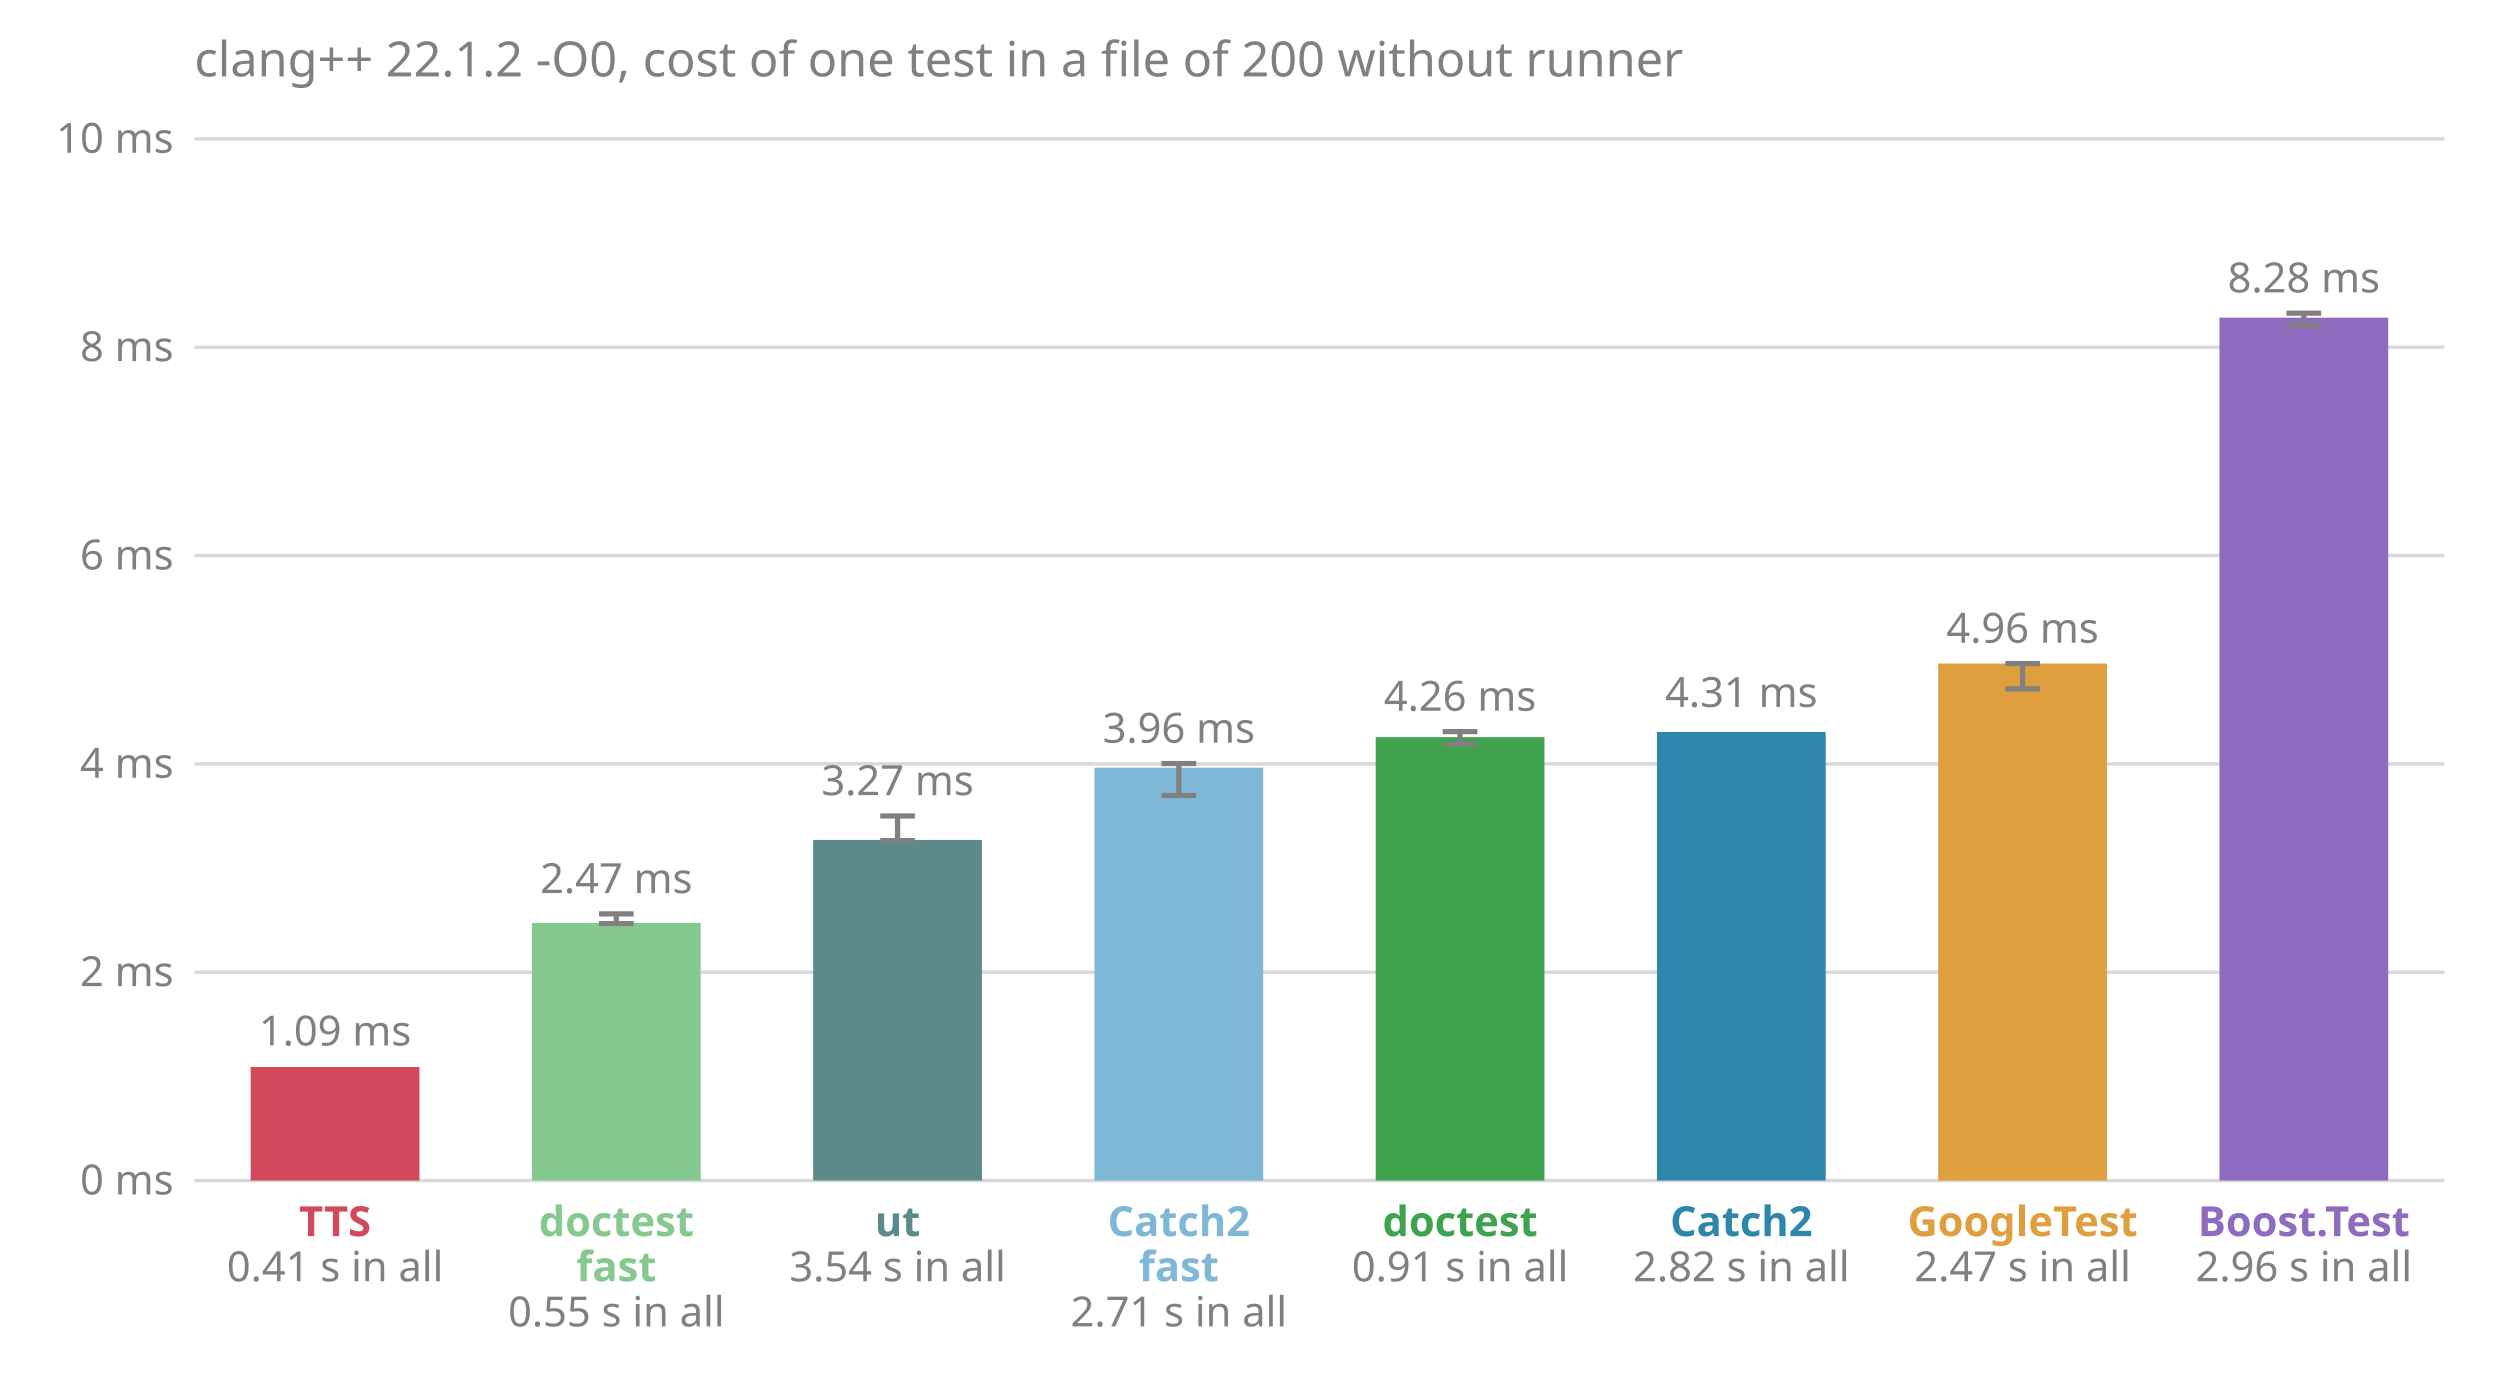
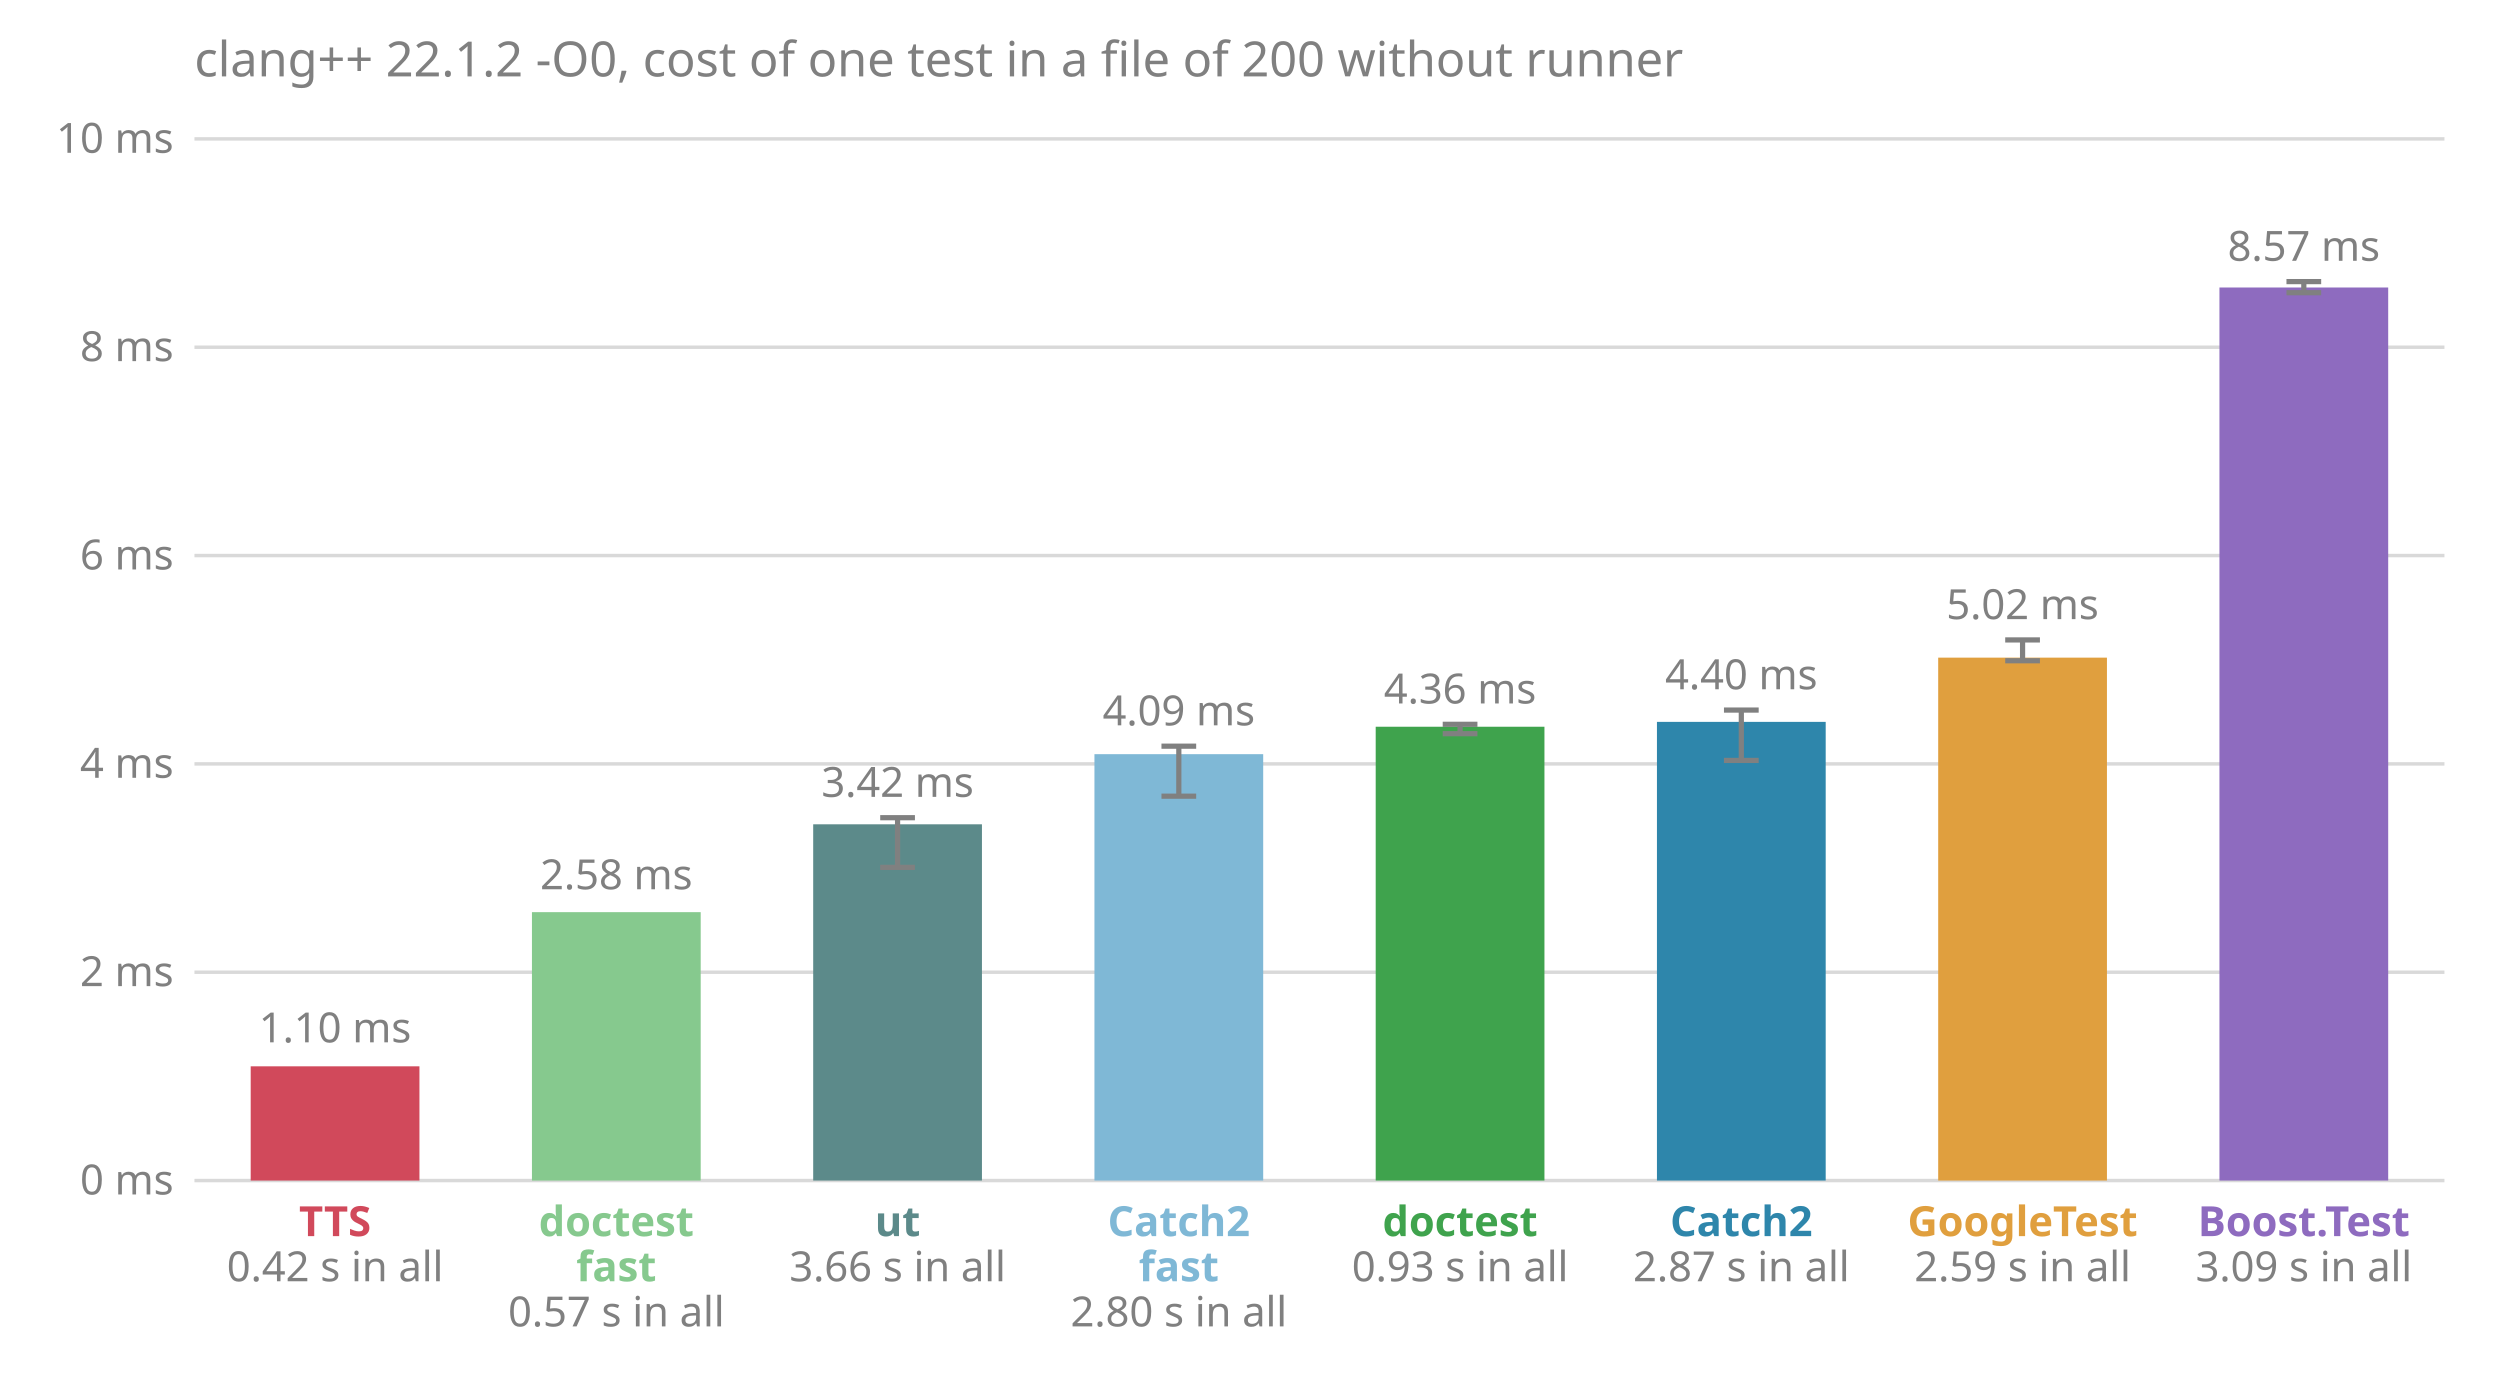
<svg xmlns="http://www.w3.org/2000/svg" viewBox="0 0 720 400" font-family="sans-serif" font-size="12">
  <text x="56.0" y="22.0" fill="#808080" font-size="14">clang++ 22.1.2 -O0, cost of one test in a file of 200 without runner</text>
  <line x1="56.0" x2="704.0" y1="340.0" y2="340.0" stroke="#808080" stroke-opacity="0.3" />
  <text x="50.0" y="344.0" fill="#808080" text-anchor="end">0 ms</text>
  <line x1="56.0" x2="704.0" y1="280.0" y2="280.0" stroke="#808080" stroke-opacity="0.3" />
  <text x="50.0" y="284.0" fill="#808080" text-anchor="end">2 ms</text>
  <line x1="56.0" x2="704.0" y1="220.0" y2="220.0" stroke="#808080" stroke-opacity="0.3" />
  <text x="50.0" y="224.0" fill="#808080" text-anchor="end">4 ms</text>
  <line x1="56.0" x2="704.0" y1="160.0" y2="160.0" stroke="#808080" stroke-opacity="0.3" />
  <text x="50.0" y="164.0" fill="#808080" text-anchor="end">6 ms</text>
  <line x1="56.0" x2="704.0" y1="100.0" y2="100.0" stroke="#808080" stroke-opacity="0.3" />
  <text x="50.0" y="104.0" fill="#808080" text-anchor="end">8 ms</text>
  <line x1="56.0" x2="704.0" y1="40.0" y2="40.0" stroke="#808080" stroke-opacity="0.3" />
  <text x="50.0" y="44.0" fill="#808080" text-anchor="end">10 ms</text>
-   <rect x="72.2" y="307.3" width="48.6" height="32.7" fill="#d1495b" />
-   <text x="96.5" y="301.1" fill="#808080" text-anchor="middle">1.09 ms</text>
+   <rect x="72.2" y="307.1" width="48.6" height="32.9" fill="#d1495b" />
+   <text x="96.5" y="300.2" fill="#808080" text-anchor="middle">1.10 ms</text>
  <text x="96.5" y="356.0" fill="#d1495b" font-weight="bold" text-anchor="middle">TTS</text>
-   <text x="96.5" y="369.0" fill="#808080" text-anchor="middle">0.41 s in all</text>
-   <rect x="153.2" y="265.8" width="48.6" height="74.2" fill="#86c98e" />
-   <line x1="177.5" x2="177.5" y1="266.0" y2="263.2" stroke="#808080" stroke-width="1.5" />
-   <line x1="172.5" x2="182.5" y1="266.0" y2="266.0" stroke="#808080" stroke-width="1.5" />
-   <line x1="172.5" x2="182.5" y1="263.2" y2="263.2" stroke="#808080" stroke-width="1.5" />
-   <text x="177.5" y="257.2" fill="#808080" text-anchor="middle">2.47 ms</text>
+   <text x="96.5" y="369.0" fill="#808080" text-anchor="middle">0.42 s in all</text>
+   <rect x="153.2" y="262.7" width="48.6" height="77.3" fill="#86c98e" />
+   <text x="177.5" y="256.1" fill="#808080" text-anchor="middle">2.58 ms</text>
  <text x="177.5" y="356.0" fill="#86c98e" font-weight="bold" text-anchor="middle">doctest</text>
  <text x="177.5" y="369.0" fill="#86c98e" font-weight="bold" text-anchor="middle">fast</text>
-   <text x="177.5" y="382.0" fill="#808080" text-anchor="middle">0.55 s in all</text>
-   <rect x="234.2" y="241.9" width="48.6" height="98.1" fill="#5c8a8a" />
-   <line x1="258.5" x2="258.5" y1="242.1" y2="235.0" stroke="#808080" stroke-width="1.5" />
-   <line x1="253.5" x2="263.5" y1="242.1" y2="242.1" stroke="#808080" stroke-width="1.5" />
-   <line x1="253.5" x2="263.5" y1="235.0" y2="235.0" stroke="#808080" stroke-width="1.5" />
-   <text x="258.5" y="229.0" fill="#808080" text-anchor="middle">3.27 ms</text>
+   <text x="177.5" y="382.0" fill="#808080" text-anchor="middle">0.57 s in all</text>
+   <rect x="234.2" y="237.4" width="48.6" height="102.6" fill="#5c8a8a" />
+   <line x1="258.5" x2="258.5" y1="249.8" y2="235.5" stroke="#808080" stroke-width="1.5" />
+   <line x1="253.5" x2="263.5" y1="249.8" y2="249.8" stroke="#808080" stroke-width="1.5" />
+   <line x1="253.5" x2="263.5" y1="235.5" y2="235.5" stroke="#808080" stroke-width="1.5" />
+   <text x="258.5" y="229.5" fill="#808080" text-anchor="middle">3.42 ms</text>
  <text x="258.5" y="356.0" fill="#5c8a8a" font-weight="bold" text-anchor="middle">ut</text>
-   <text x="258.5" y="369.0" fill="#808080" text-anchor="middle">3.54 s in all</text>
-   <rect x="315.2" y="221.1" width="48.6" height="118.9" fill="#7fb8d6" />
-   <line x1="339.5" x2="339.5" y1="229.1" y2="219.9" stroke="#808080" stroke-width="1.5" />
-   <line x1="334.5" x2="344.5" y1="229.1" y2="229.1" stroke="#808080" stroke-width="1.5" />
-   <line x1="334.5" x2="344.5" y1="219.9" y2="219.9" stroke="#808080" stroke-width="1.5" />
-   <text x="339.5" y="213.9" fill="#808080" text-anchor="middle">3.96 ms</text>
+   <text x="258.5" y="369.0" fill="#808080" text-anchor="middle">3.66 s in all</text>
+   <rect x="315.2" y="217.2" width="48.6" height="122.8" fill="#7fb8d6" />
+   <line x1="339.5" x2="339.5" y1="229.3" y2="214.9" stroke="#808080" stroke-width="1.5" />
+   <line x1="334.5" x2="344.5" y1="229.3" y2="229.3" stroke="#808080" stroke-width="1.5" />
+   <line x1="334.5" x2="344.5" y1="214.9" y2="214.9" stroke="#808080" stroke-width="1.5" />
+   <text x="339.5" y="208.9" fill="#808080" text-anchor="middle">4.09 ms</text>
  <text x="339.5" y="356.0" fill="#7fb8d6" font-weight="bold" text-anchor="middle">Catch2</text>
  <text x="339.5" y="369.0" fill="#7fb8d6" font-weight="bold" text-anchor="middle">fast</text>
-   <text x="339.5" y="382.0" fill="#808080" text-anchor="middle">2.71 s in all</text>
-   <rect x="396.2" y="212.3" width="48.6" height="127.7" fill="#3fa34d" />
-   <line x1="420.5" x2="420.5" y1="214.3" y2="210.7" stroke="#808080" stroke-width="1.5" />
-   <line x1="415.5" x2="425.5" y1="214.3" y2="214.3" stroke="#808080" stroke-width="1.5" />
-   <line x1="415.5" x2="425.5" y1="210.7" y2="210.7" stroke="#808080" stroke-width="1.5" />
-   <text x="420.5" y="204.7" fill="#808080" text-anchor="middle">4.26 ms</text>
+   <text x="339.5" y="382.0" fill="#808080" text-anchor="middle">2.80 s in all</text>
+   <rect x="396.2" y="209.3" width="48.6" height="130.7" fill="#3fa34d" />
+   <line x1="420.5" x2="420.5" y1="211.3" y2="208.6" stroke="#808080" stroke-width="1.5" />
+   <line x1="415.5" x2="425.5" y1="211.3" y2="211.3" stroke="#808080" stroke-width="1.5" />
+   <line x1="415.5" x2="425.5" y1="208.6" y2="208.6" stroke="#808080" stroke-width="1.5" />
+   <text x="420.5" y="202.6" fill="#808080" text-anchor="middle">4.36 ms</text>
  <text x="420.5" y="356.0" fill="#3fa34d" font-weight="bold" text-anchor="middle">doctest</text>
-   <text x="420.5" y="369.0" fill="#808080" text-anchor="middle">0.91 s in all</text>
-   <rect x="477.2" y="210.8" width="48.6" height="129.2" fill="#2e86ab" />
-   <text x="501.5" y="203.6" fill="#808080" text-anchor="middle">4.31 ms</text>
+   <text x="420.5" y="369.0" fill="#808080" text-anchor="middle">0.93 s in all</text>
+   <rect x="477.2" y="207.9" width="48.6" height="132.1" fill="#2e86ab" />
+   <line x1="501.5" x2="501.5" y1="219.0" y2="204.5" stroke="#808080" stroke-width="1.5" />
+   <line x1="496.5" x2="506.5" y1="219.0" y2="219.0" stroke="#808080" stroke-width="1.5" />
+   <line x1="496.5" x2="506.5" y1="204.5" y2="204.5" stroke="#808080" stroke-width="1.5" />
+   <text x="501.5" y="198.5" fill="#808080" text-anchor="middle">4.40 ms</text>
  <text x="501.5" y="356.0" fill="#2e86ab" font-weight="bold" text-anchor="middle">Catch2</text>
-   <text x="501.5" y="369.0" fill="#808080" text-anchor="middle">2.82 s in all</text>
-   <rect x="558.2" y="191.1" width="48.6" height="148.9" fill="#e09f3e" />
-   <line x1="582.5" x2="582.5" y1="198.4" y2="191.1" stroke="#808080" stroke-width="1.5" />
-   <line x1="577.5" x2="587.5" y1="198.4" y2="198.4" stroke="#808080" stroke-width="1.5" />
-   <line x1="577.5" x2="587.5" y1="191.1" y2="191.1" stroke="#808080" stroke-width="1.5" />
-   <text x="582.5" y="185.1" fill="#808080" text-anchor="middle">4.96 ms</text>
+   <text x="501.5" y="369.0" fill="#808080" text-anchor="middle">2.87 s in all</text>
+   <rect x="558.2" y="189.4" width="48.6" height="150.6" fill="#e09f3e" />
+   <line x1="582.5" x2="582.5" y1="190.3" y2="184.3" stroke="#808080" stroke-width="1.5" />
+   <line x1="577.5" x2="587.5" y1="190.3" y2="190.3" stroke="#808080" stroke-width="1.5" />
+   <line x1="577.5" x2="587.5" y1="184.3" y2="184.3" stroke="#808080" stroke-width="1.5" />
+   <text x="582.5" y="178.3" fill="#808080" text-anchor="middle">5.02 ms</text>
  <text x="582.5" y="356.0" fill="#e09f3e" font-weight="bold" text-anchor="middle">GoogleTest</text>
-   <text x="582.5" y="369.0" fill="#808080" text-anchor="middle">2.47 s in all</text>
-   <rect x="639.2" y="91.5" width="48.6" height="248.5" fill="#8e6bbf" />
-   <line x1="663.5" x2="663.5" y1="93.7" y2="90.2" stroke="#808080" stroke-width="1.5" />
-   <line x1="658.5" x2="668.5" y1="93.7" y2="93.7" stroke="#808080" stroke-width="1.5" />
-   <line x1="658.5" x2="668.5" y1="90.2" y2="90.2" stroke="#808080" stroke-width="1.5" />
-   <text x="663.5" y="84.2" fill="#808080" text-anchor="middle">8.28 ms</text>
+   <text x="582.5" y="369.0" fill="#808080" text-anchor="middle">2.59 s in all</text>
+   <rect x="639.2" y="82.8" width="48.6" height="257.2" fill="#8e6bbf" />
+   <line x1="663.5" x2="663.5" y1="84.3" y2="81.1" stroke="#808080" stroke-width="1.5" />
+   <line x1="658.5" x2="668.5" y1="84.3" y2="84.3" stroke="#808080" stroke-width="1.5" />
+   <line x1="658.5" x2="668.5" y1="81.1" y2="81.1" stroke="#808080" stroke-width="1.5" />
+   <text x="663.5" y="75.1" fill="#808080" text-anchor="middle">8.57 ms</text>
  <text x="663.5" y="356.0" fill="#8e6bbf" font-weight="bold" text-anchor="middle">Boost.Test</text>
-   <text x="663.5" y="369.0" fill="#808080" text-anchor="middle">2.96 s in all</text>
+   <text x="663.5" y="369.0" fill="#808080" text-anchor="middle">3.09 s in all</text>
</svg>
